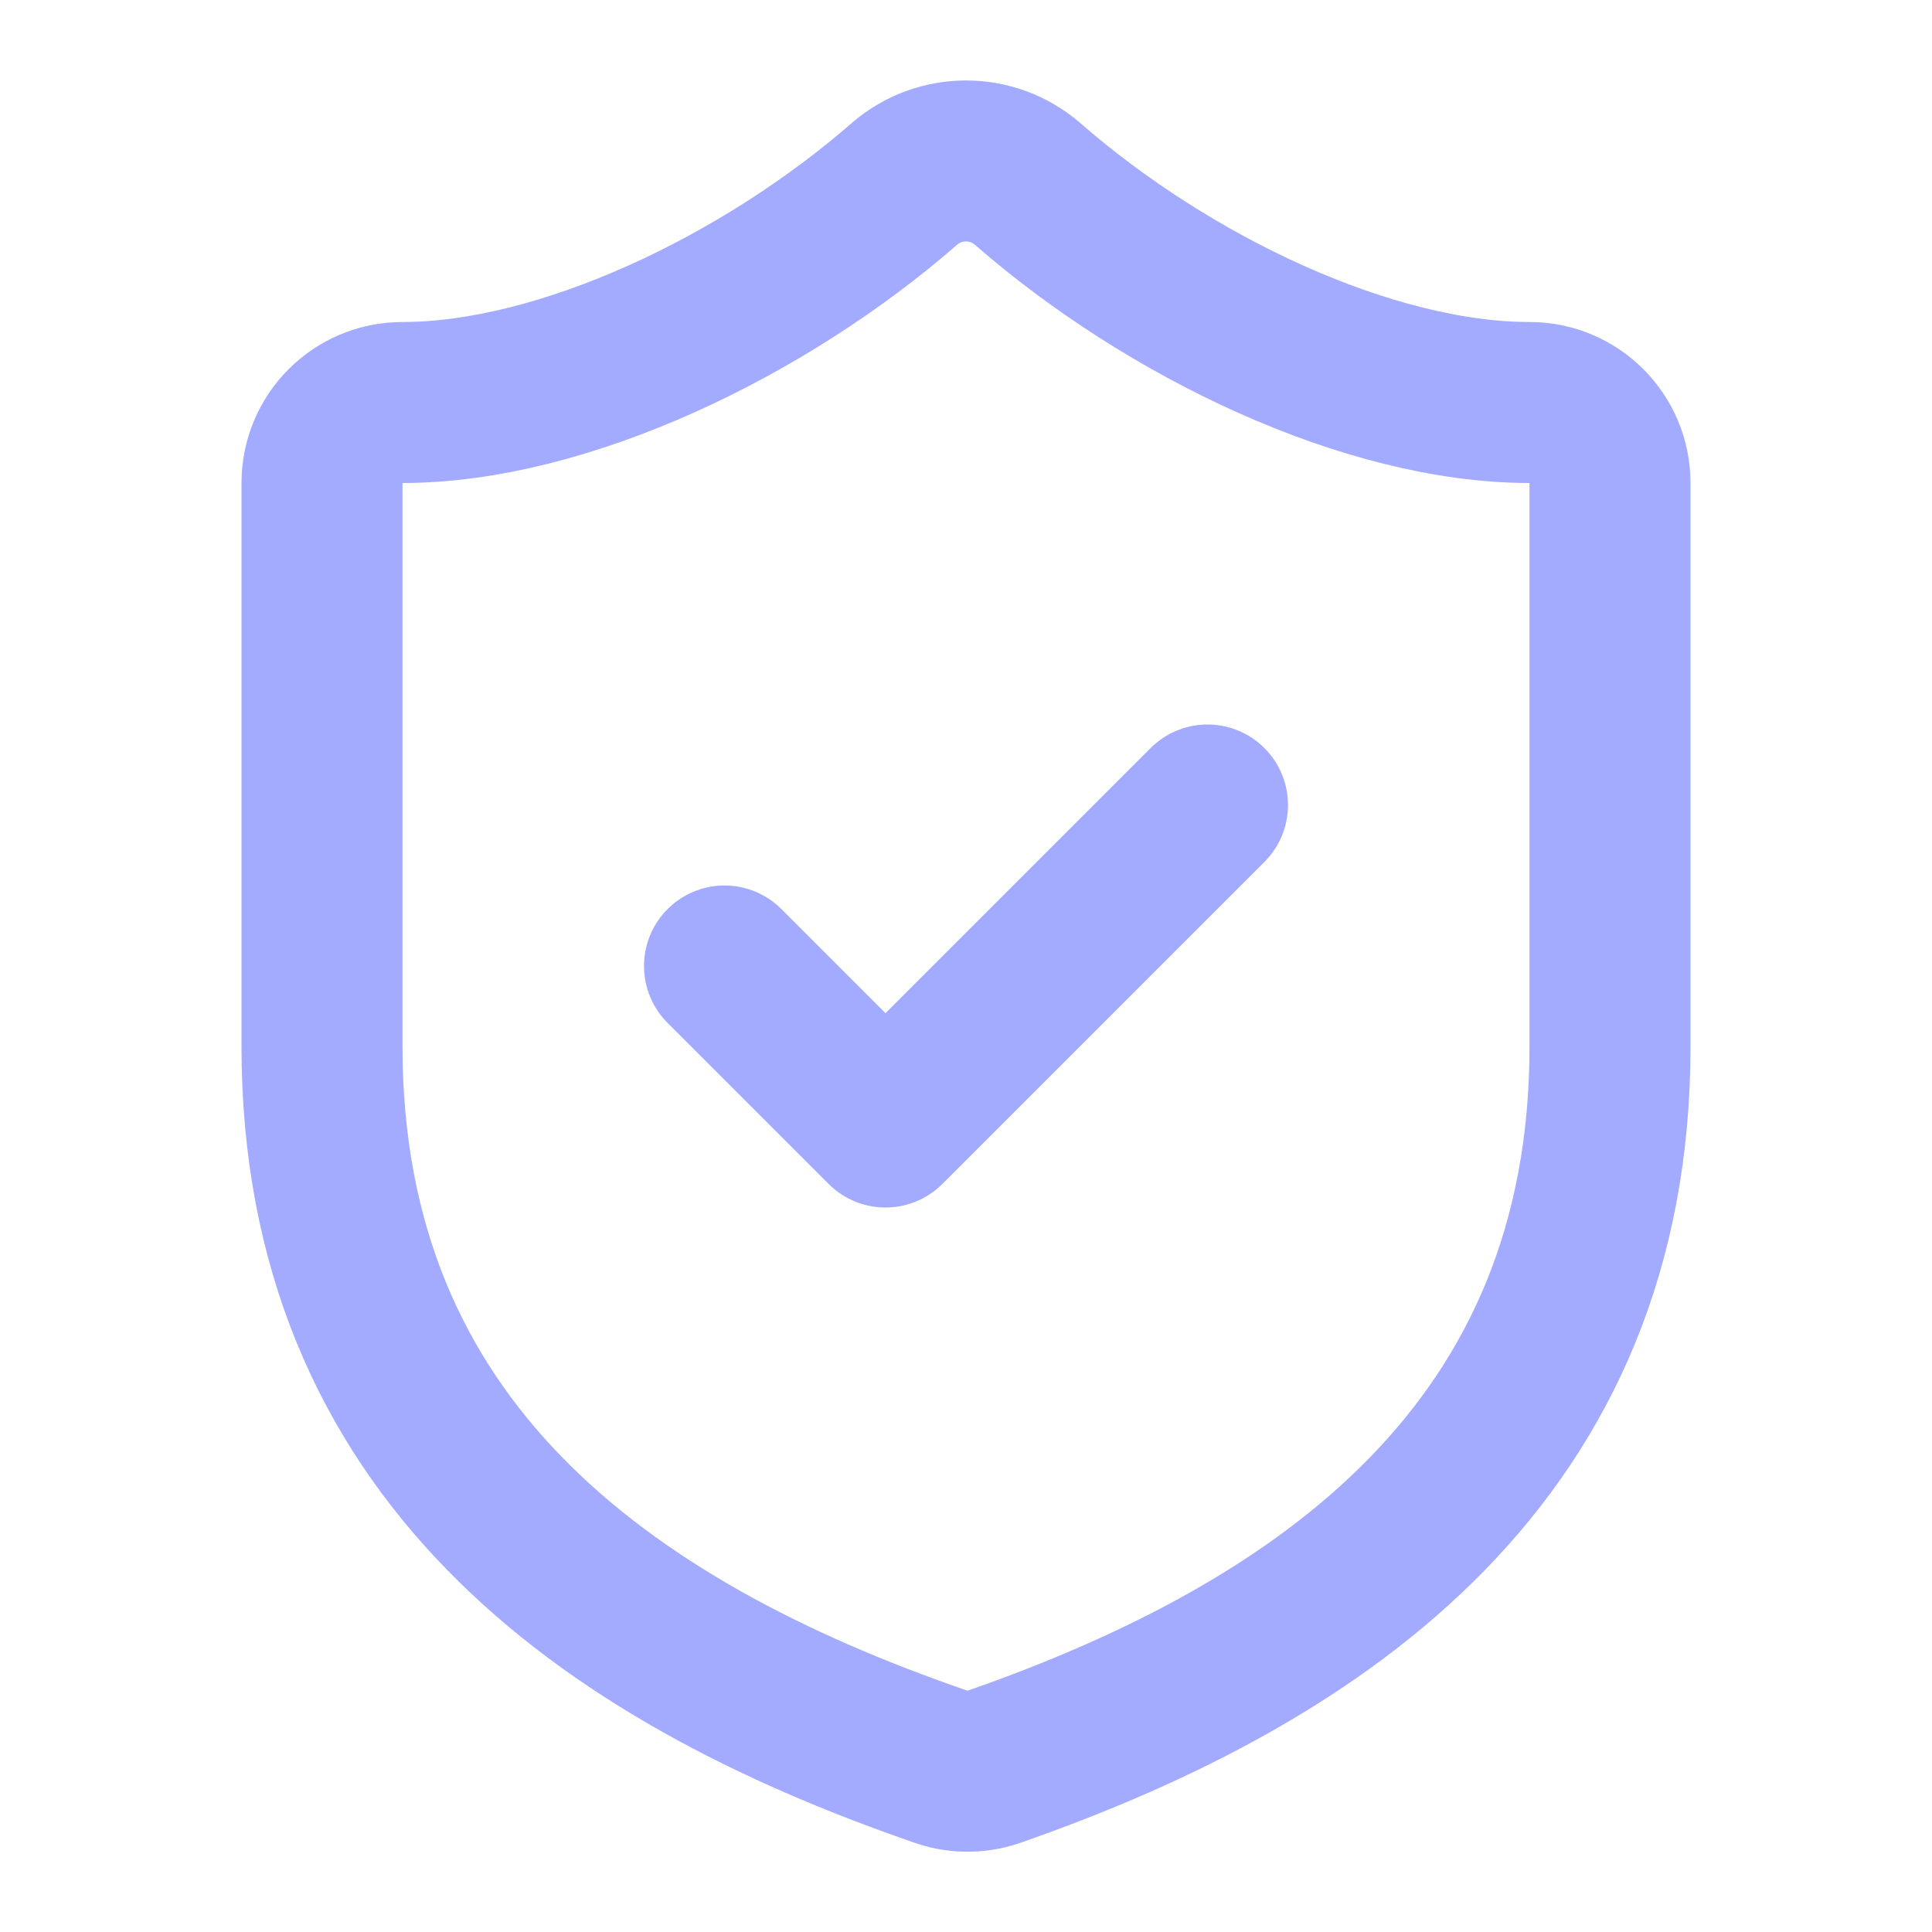
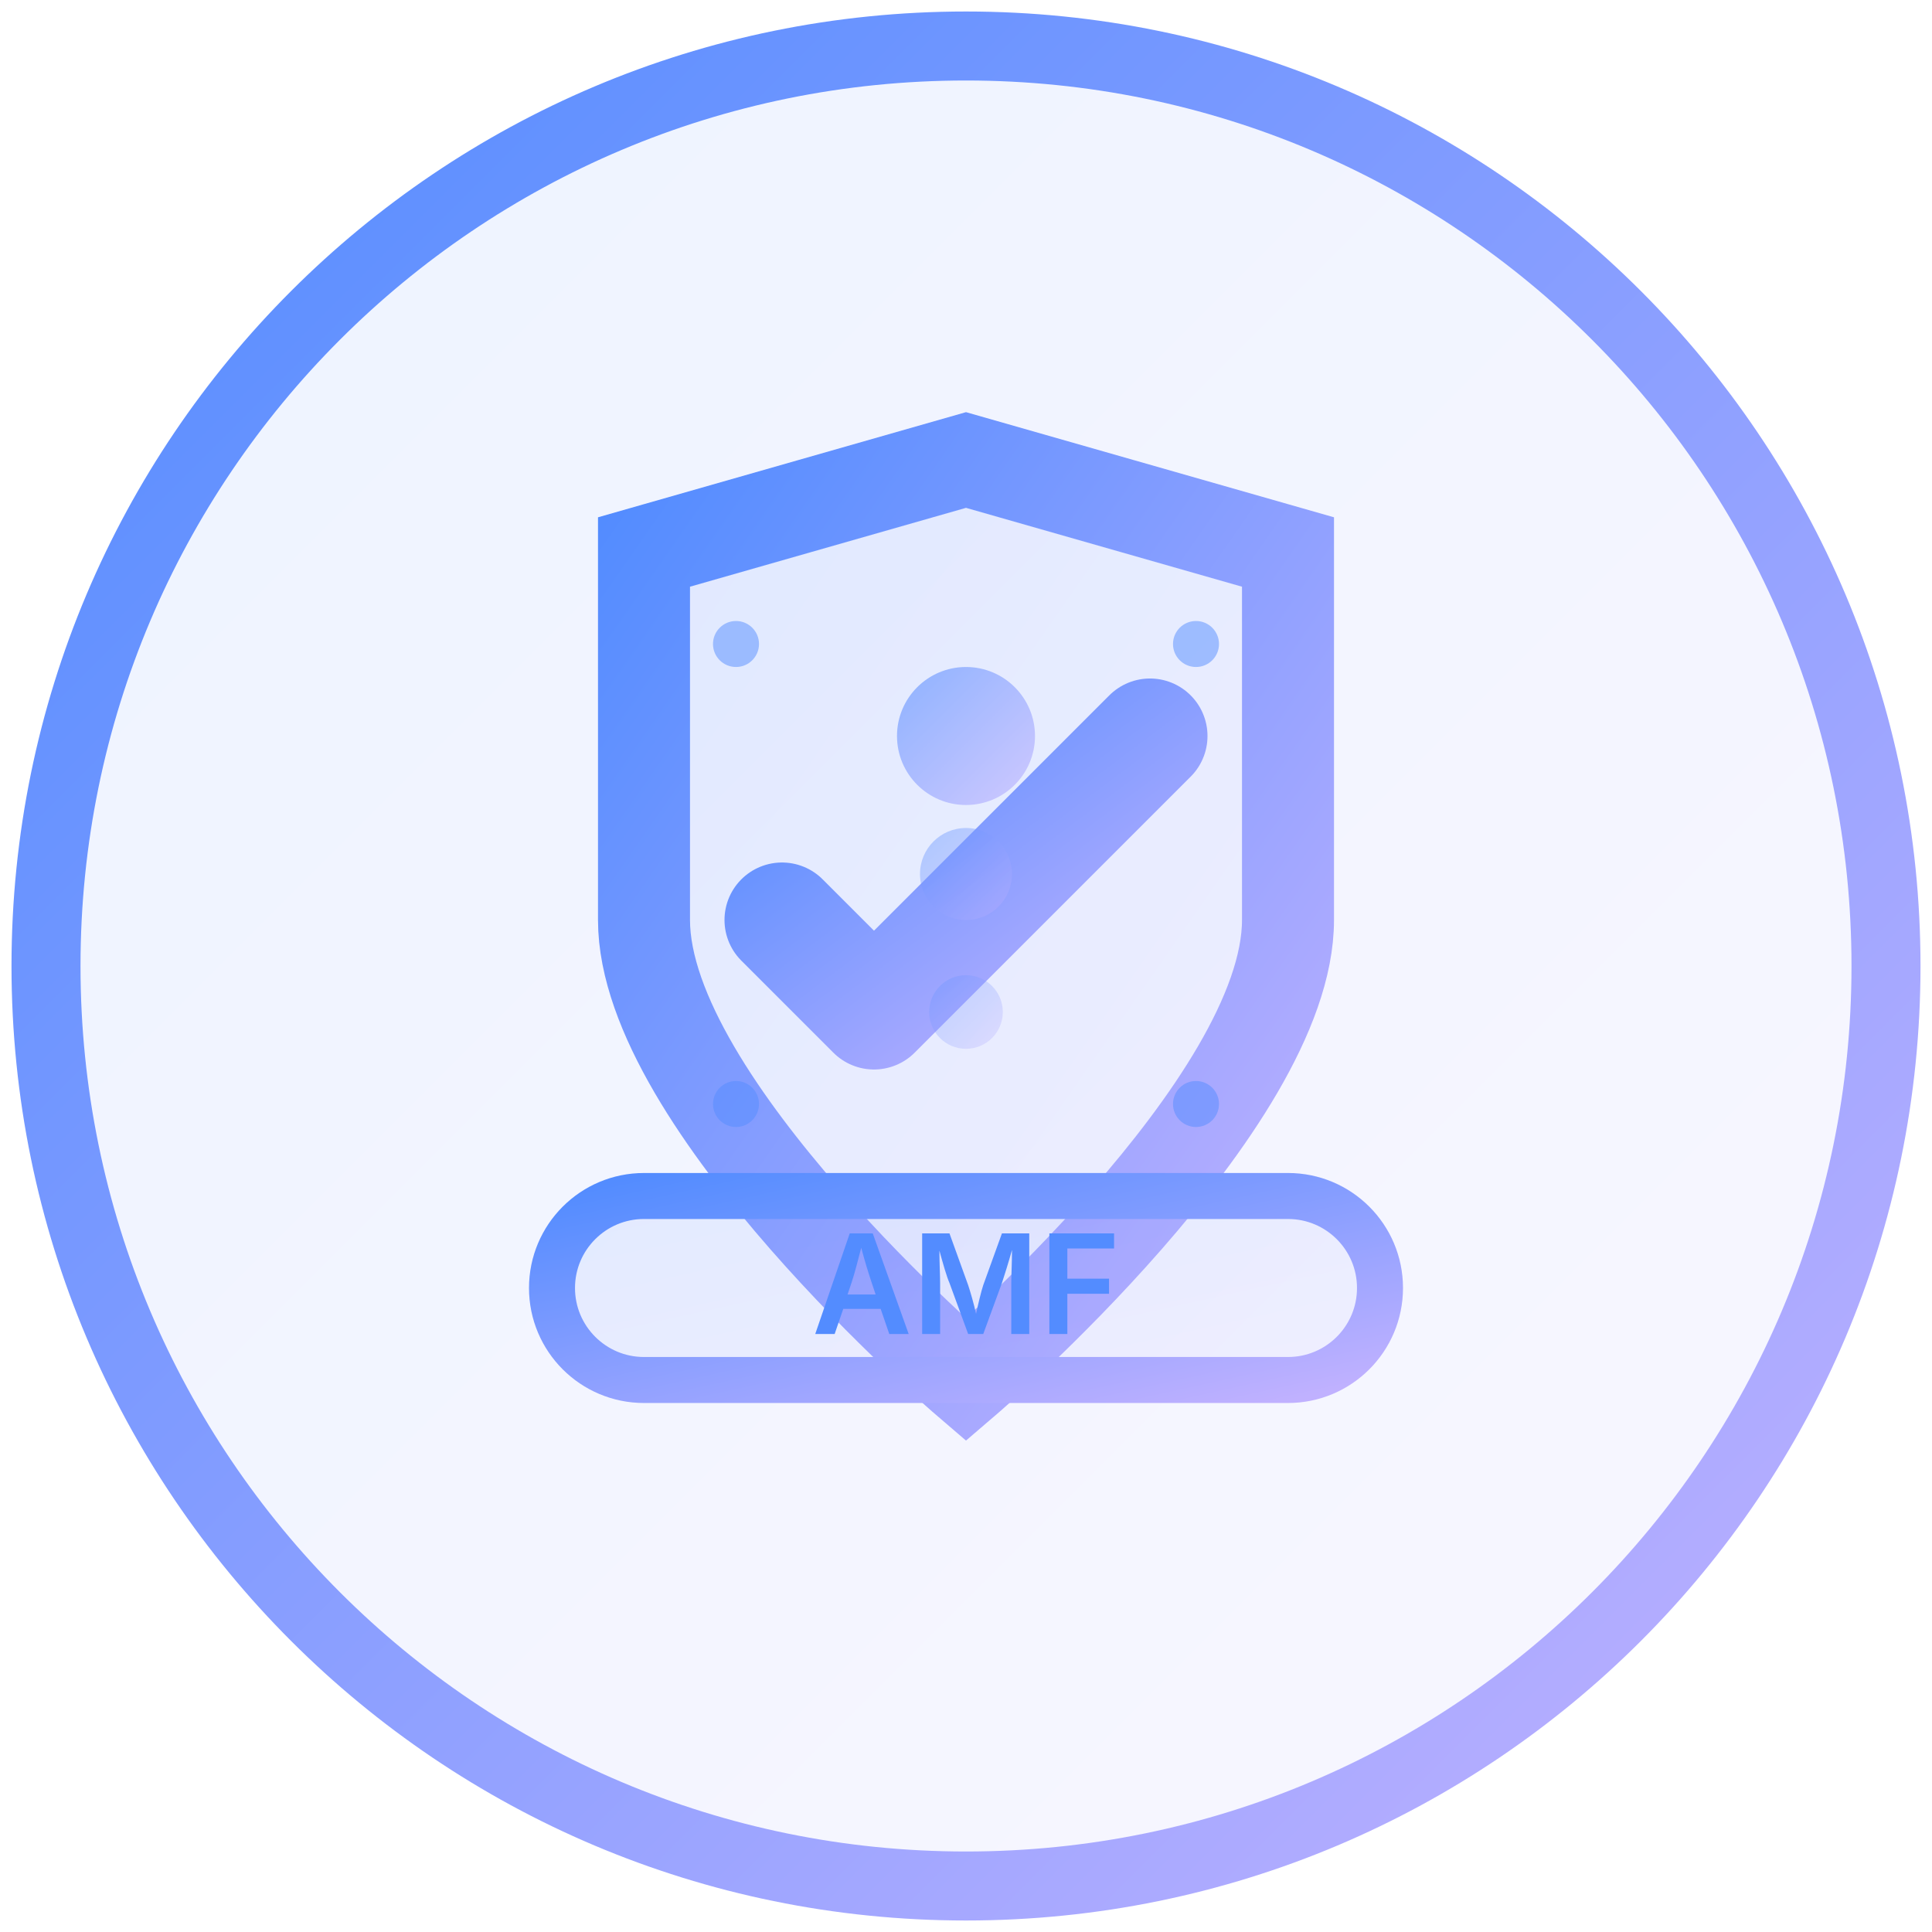
- <svg xmlns="http://www.w3.org/2000/svg" class="lucide lucide-shield-check" width="24" height="24" viewBox="0 0 24 24" fill="none" stroke="#A2ABFF" stroke-width="2" stroke-linecap="round" stroke-linejoin="round">
-   <path d="M20 13c0 5-3.5 7.5-7.66 8.95a1 1 0 0 1-.67-.01C7.5 20.5 4 18 4 13V6a1 1 0 0 1 1-1c2 0 4.5-1.2 6.24-2.72a1.17 1.17 0 0 1 1.52 0C14.51 3.81 17 5 19 5a1 1 0 0 1 1 1z" />
-   <path d="m9 12 2 2 4-4" />
+ <svg xmlns="http://www.w3.org/2000/svg" width="42" height="42" viewBox="0 0 42 42" fill="none">
+   <defs>
+     <linearGradient id="riskGradient" x1="0%" y1="0%" x2="100%" y2="100%">
+       <stop offset="0%" style="stop-color:#538CFF;stop-opacity:0.1" />
+       <stop offset="100%" style="stop-color:#C0B1FF;stop-opacity:0.1" />
+     </linearGradient>
+     <linearGradient id="riskStroke" x1="0%" y1="0%" x2="100%" y2="100%">
+       <stop offset="0%" style="stop-color:#538CFF" />
+       <stop offset="100%" style="stop-color:#C0B1FF" />
+     </linearGradient>
+   </defs>
+   <circle cx="21" cy="21" r="20" fill="url(#riskGradient)" stroke="url(#riskStroke)" stroke-width="1.5" />
+   <g transform="translate(8, 8)">
+     <path d="M13 2 L20 4 L20 12 C20 16 13 22 13 22 C13 22 6 16 6 12 L6 4 Z" stroke="url(#riskStroke)" stroke-width="2" fill="url(#riskGradient)" />
+     <path d="M9 12 L11 14 L17 8" stroke="url(#riskStroke)" stroke-width="2.5" stroke-linecap="round" stroke-linejoin="round" />
+     <circle cx="13" cy="8" r="1.5" fill="url(#riskStroke)" opacity="0.6" />
+     <circle cx="13" cy="11" r="1" fill="url(#riskStroke)" opacity="0.4" />
+     <circle cx="13" cy="14" r="0.8" fill="url(#riskStroke)" opacity="0.3" />
+     <rect x="4" y="18" width="18" height="4" rx="2" fill="url(#riskGradient)" stroke="url(#riskStroke)" stroke-width="1" />
+     <text x="13" y="21" font-family="Inter, sans-serif" font-size="3" font-weight="600" fill="#538CFF" text-anchor="middle">AMF</text>
+     <circle cx="8" cy="6" r="0.5" fill="#538CFF" opacity="0.5" />
+     <circle cx="18" cy="6" r="0.5" fill="#538CFF" opacity="0.5" />
+     <circle cx="8" cy="16" r="0.5" fill="#538CFF" opacity="0.5" />
+     <circle cx="18" cy="16" r="0.5" fill="#538CFF" opacity="0.5" />
+   </g>
</svg>
